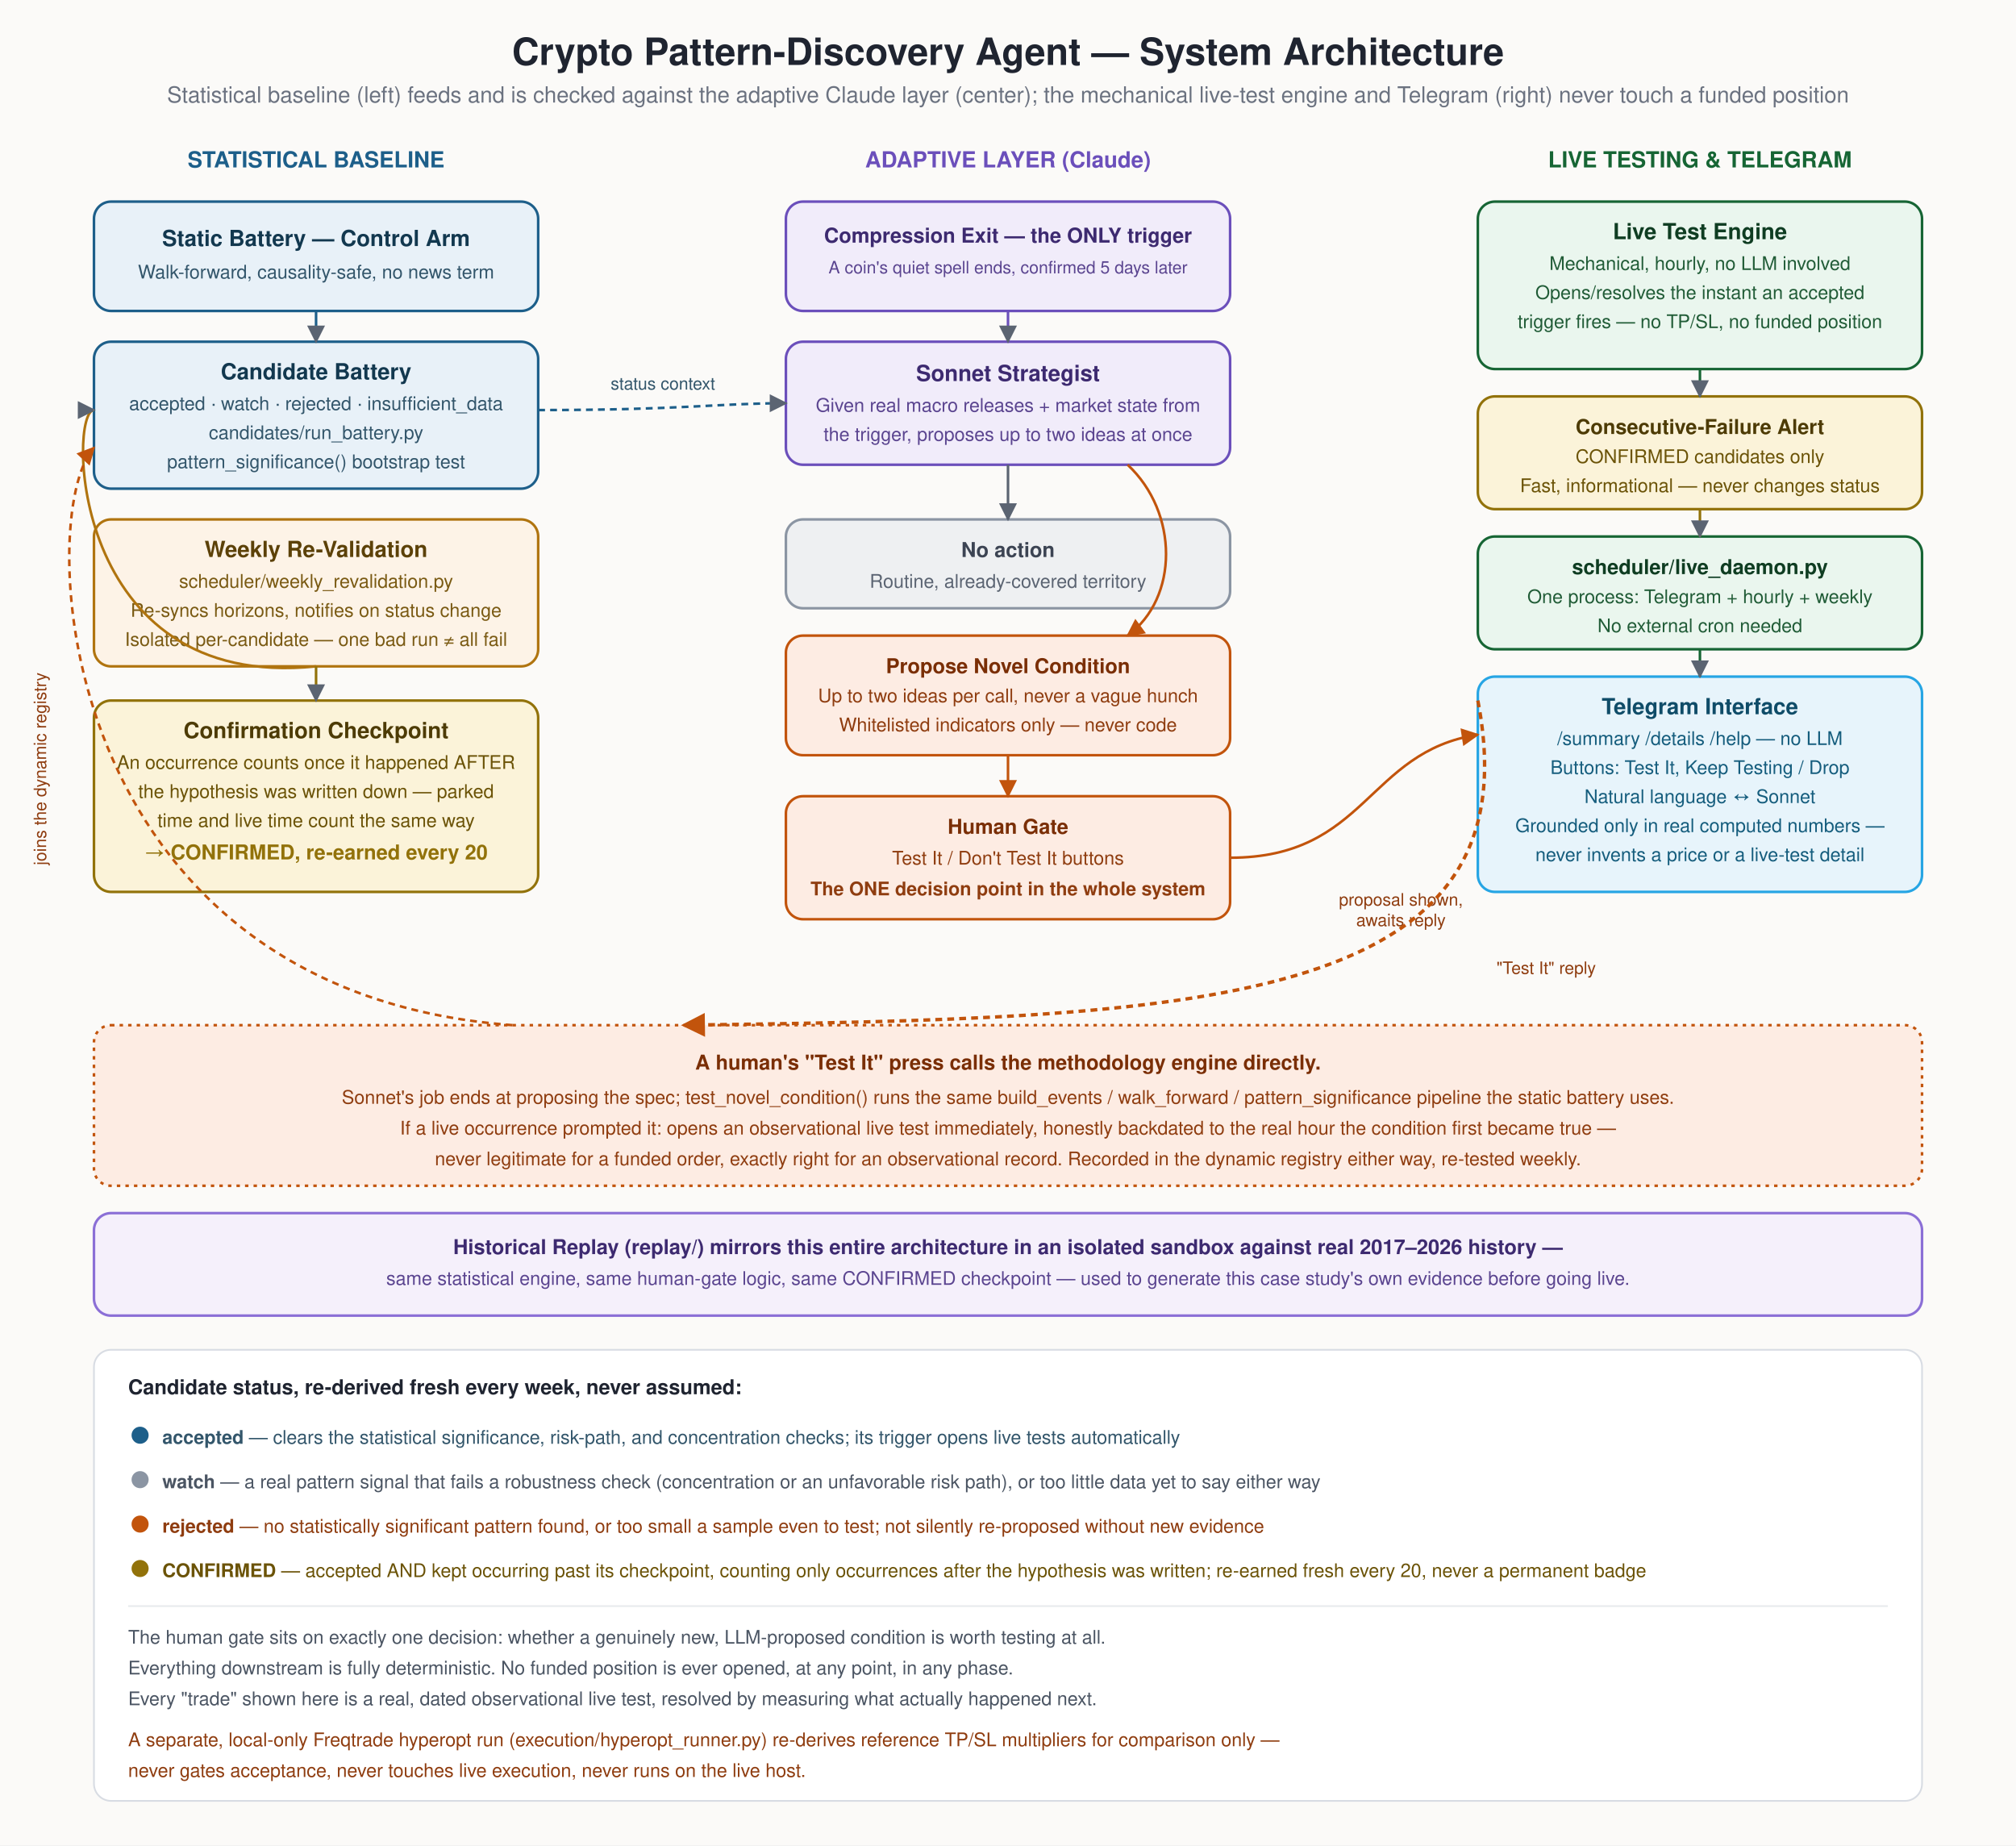
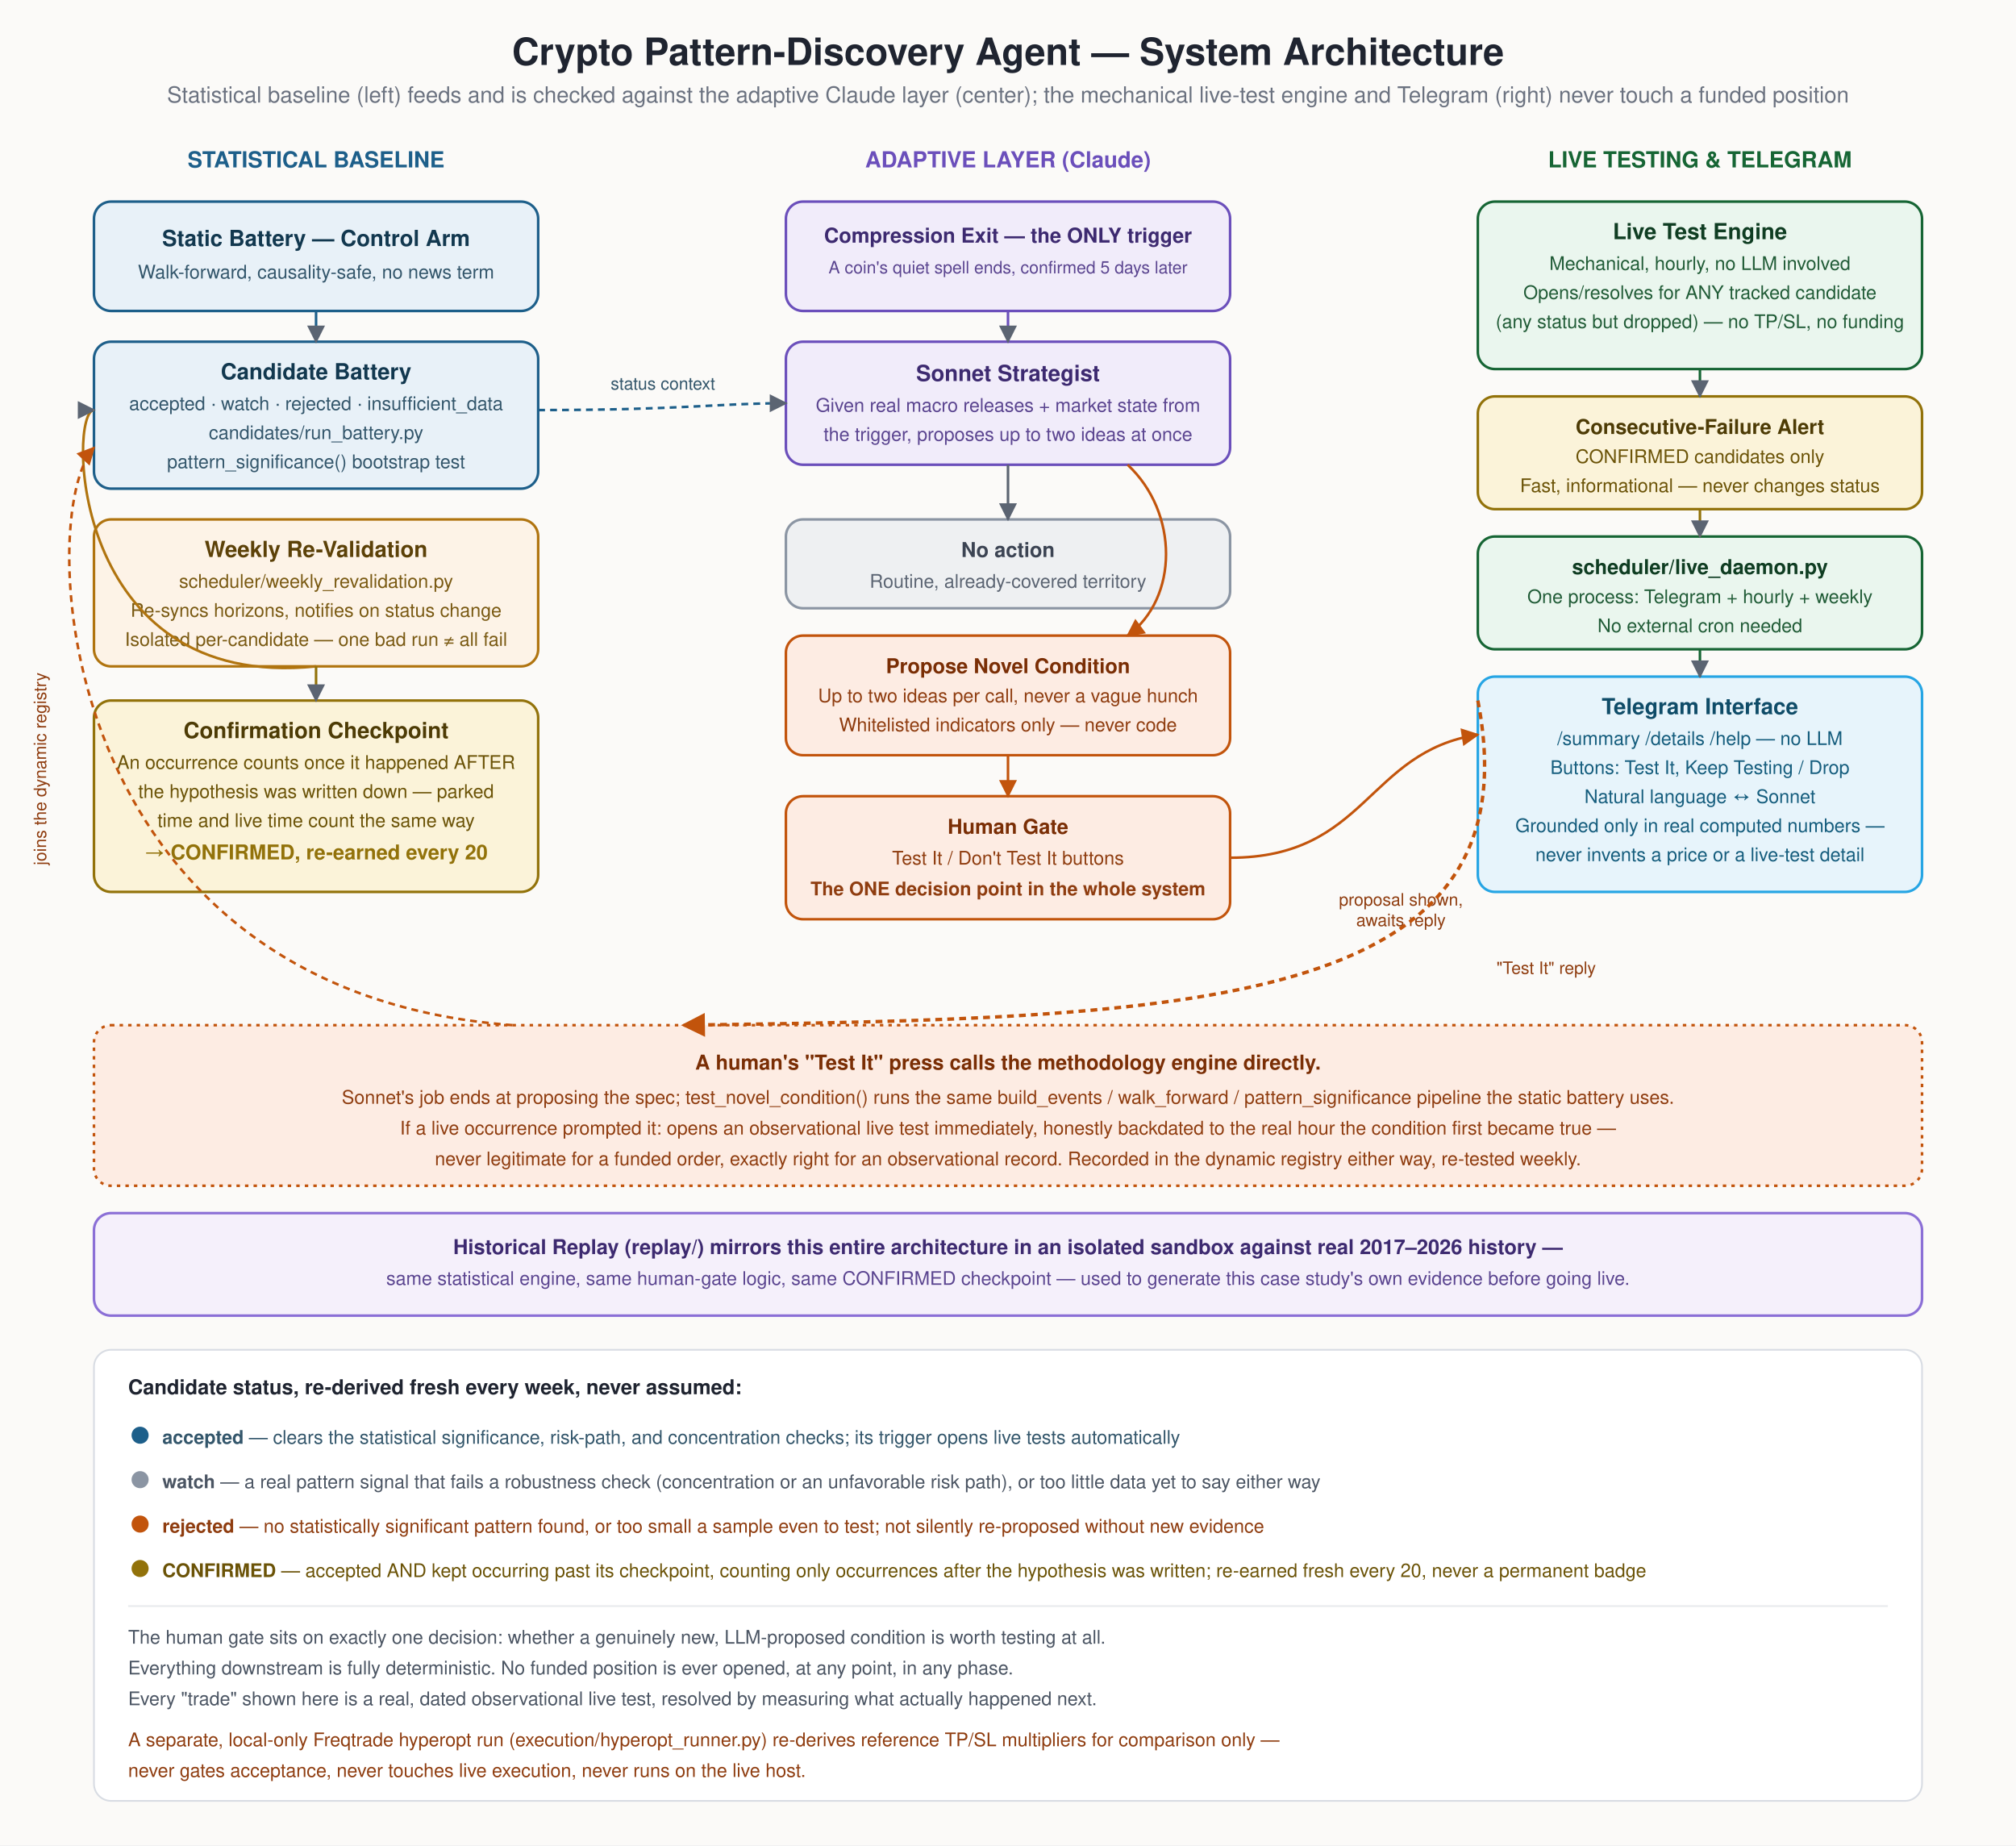
<svg xmlns="http://www.w3.org/2000/svg" viewBox="0 0 1180 1080" font-family="-apple-system, BlinkMacSystemFont, 'Segoe UI', Helvetica, Arial, sans-serif">
  <defs>
    <marker id="arrow" viewBox="0 0 10 10" refX="9" refY="5" markerWidth="7" markerHeight="7" orient="auto-start-reverse">
      <path d="M0,0 L10,5 L0,10 z" fill="#5b6472" />
    </marker>
    <marker id="arrowGate" viewBox="0 0 10 10" refX="9" refY="5" markerWidth="7" markerHeight="7" orient="auto-start-reverse">
      <path d="M0,0 L10,5 L0,10 z" fill="#c2540c" />
    </marker>
    <marker id="arrowGold" viewBox="0 0 10 10" refX="9" refY="5" markerWidth="7" markerHeight="7" orient="auto-start-reverse">
      <path d="M0,0 L10,5 L0,10 z" fill="#92720a" />
    </marker>
  </defs>
  <rect x="0" y="0" width="1180" height="1080" fill="#fbfaf8" />
  <text x="590" y="38" text-anchor="middle" font-size="22" font-weight="700" fill="#1f2430">Crypto Pattern-Discovery Agent — System Architecture</text>
  <text x="590" y="60" text-anchor="middle" font-size="13" fill="#6b7280">Statistical baseline (left) feeds and is checked against the adaptive Claude layer (center); the mechanical live-test engine and Telegram (right) never touch a funded position</text>
  <text x="185" y="98" text-anchor="middle" font-size="13" font-weight="700" fill="#1d5f8a">STATISTICAL BASELINE</text>
  <text x="590" y="98" text-anchor="middle" font-size="13" font-weight="700" fill="#6b4fbb">ADAPTIVE LAYER (Claude)</text>
  <text x="995" y="98" text-anchor="middle" font-size="13" font-weight="700" fill="#166534">LIVE TESTING &amp; TELEGRAM</text>
  <rect x="55" y="118" width="260" height="64" rx="10" fill="#e8f1f8" stroke="#1d5f8a" stroke-width="1.5" />
  <text x="185" y="144" text-anchor="middle" font-size="13" font-weight="600" fill="#12384f">Static Battery — Control Arm</text>
  <text x="185" y="163" text-anchor="middle" font-size="11" fill="#33566b">Walk-forward, causality-safe, no news term</text>
  <rect x="55" y="200" width="260" height="86" rx="10" fill="#e8f1f8" stroke="#1d5f8a" stroke-width="1.5" />
  <text x="185" y="222" text-anchor="middle" font-size="13" font-weight="600" fill="#12384f">Candidate Battery</text>
  <text x="185" y="240" text-anchor="middle" font-size="11" fill="#33566b">accepted · watch · rejected · insufficient_data</text>
  <text x="185" y="257" text-anchor="middle" font-size="11" fill="#33566b">candidates/run_battery.py</text>
  <text x="185" y="274" text-anchor="middle" font-size="11" fill="#33566b">pattern_significance() bootstrap test</text>
  <rect x="55" y="304" width="260" height="86" rx="10" fill="#fdf3e7" stroke="#b0740f" stroke-width="1.5" />
  <text x="185" y="326" text-anchor="middle" font-size="13" font-weight="600" fill="#5c4108">Weekly Re-Validation</text>
  <text x="185" y="344" text-anchor="middle" font-size="11" fill="#7a5a13">scheduler/weekly_revalidation.py</text>
  <text x="185" y="361" text-anchor="middle" font-size="11" fill="#7a5a13">Re-syncs horizons, notifies on status change</text>
  <text x="185" y="378" text-anchor="middle" font-size="11" fill="#7a5a13">Isolated per-candidate — one bad run ≠ all fail</text>
  <rect x="55" y="410" width="260" height="112" rx="10" fill="#fbf3d9" stroke="#92720a" stroke-width="1.5" />
  <text x="185" y="432" text-anchor="middle" font-size="13" font-weight="600" fill="#4d3b05">Confirmation Checkpoint</text>
  <text x="185" y="450" text-anchor="middle" font-size="11" fill="#6b5307">An occurrence counts once it happened AFTER</text>
  <text x="185" y="467" text-anchor="middle" font-size="11" fill="#6b5307">the hypothesis was written down — parked</text>
  <text x="185" y="484" text-anchor="middle" font-size="11" fill="#6b5307">time and live time count the same way</text>
  <text x="185" y="503" text-anchor="middle" font-size="12" font-weight="700" fill="#92720a">→ CONFIRMED, re-earned every 20</text>
  <path d="M185,390 C 40,405 40,240 55,240" fill="none" stroke="#b0740f" stroke-width="1.5" marker-end="url(#arrow)" />
  <line x1="185" y1="182" x2="185" y2="200" stroke="#1d5f8a" stroke-width="1.5" marker-end="url(#arrow)" />
  <line x1="185" y1="390" x2="185" y2="410" stroke="#92720a" stroke-width="1.5" marker-end="url(#arrow)" />
  <rect x="460" y="118" width="260" height="64" rx="10" fill="#f1ecfa" stroke="#6b4fbb" stroke-width="1.5" />
  <text x="590" y="142" text-anchor="middle" font-size="12" font-weight="600" fill="#3d2a70">Compression Exit — the ONLY trigger</text>
  <text x="590" y="160" text-anchor="middle" font-size="10" fill="#5b4590">A coin's quiet spell ends, confirmed 5 days later</text>
  <rect x="460" y="200" width="260" height="72" rx="10" fill="#f1ecfa" stroke="#6b4fbb" stroke-width="1.5" />
  <text x="590" y="223" text-anchor="middle" font-size="13" font-weight="600" fill="#3d2a70">Sonnet Strategist</text>
  <text x="590" y="241" text-anchor="middle" font-size="11" fill="#5b4590">Given real macro releases + market state from</text>
  <text x="590" y="258" text-anchor="middle" font-size="11" fill="#5b4590">the trigger, proposes up to two ideas at once</text>
  <line x1="590" y1="182" x2="590" y2="200" stroke="#6b4fbb" stroke-width="1.5" marker-end="url(#arrow)" />
  <path d="M315,240 C 400,240 420,236 460,236" fill="none" stroke="#1d5f8a" stroke-width="1.5" stroke-dasharray="4,3" marker-end="url(#arrow)" />
  <text x="388" y="228" text-anchor="middle" font-size="10" fill="#33566b">status context</text>
  <rect x="460" y="304" width="260" height="52" rx="10" fill="#eef0f2" stroke="#8b95a3" stroke-width="1.5" />
  <text x="590" y="326" text-anchor="middle" font-size="12" font-weight="600" fill="#3c4453">No action</text>
  <text x="590" y="344" text-anchor="middle" font-size="11" fill="#5b6472">Routine, already-covered territory</text>
  <rect x="460" y="372" width="260" height="70" rx="10" fill="#fdece3" stroke="#c2540c" stroke-width="1.5" />
  <text x="590" y="394" text-anchor="middle" font-size="12" font-weight="600" fill="#7a2e05">Propose Novel Condition</text>
  <text x="590" y="411" text-anchor="middle" font-size="11" fill="#8f3d10">Up to two ideas per call, never a vague hunch</text>
  <text x="590" y="428" text-anchor="middle" font-size="11" fill="#8f3d10">Whitelisted indicators only — never code</text>
  <rect x="460" y="466" width="260" height="72" rx="10" fill="#fdece3" stroke="#c2540c" stroke-width="1.5" />
  <text x="590" y="488" text-anchor="middle" font-size="12" font-weight="700" fill="#7a2e05">Human Gate</text>
  <text x="590" y="506" text-anchor="middle" font-size="11" fill="#8f3d10">Test It / Don't Test It buttons</text>
  <text x="590" y="524" text-anchor="middle" font-size="11" font-weight="600" fill="#8f3d10">The ONE decision point in the whole system</text>
  <path d="M590,272 C 590,288 590,296 590,304" fill="none" stroke="#5b6472" stroke-width="1.5" marker-end="url(#arrow)" />
  <path d="M660,272 C 690,300 690,350 660,372" fill="none" stroke="#c2540c" stroke-width="1.5" marker-end="url(#arrowGate)" />
  <line x1="590" y1="442" x2="590" y2="466" stroke="#c2540c" stroke-width="1.5" marker-end="url(#arrowGate)" />
  <rect x="865" y="118" width="260" height="98" rx="10" fill="#eaf6ee" stroke="#166534" stroke-width="1.5" />
  <text x="995" y="140" text-anchor="middle" font-size="13" font-weight="600" fill="#0f3d22">Live Test Engine</text>
  <text x="995" y="158" text-anchor="middle" font-size="11" fill="#215c37">Mechanical, hourly, no LLM involved</text>
-   <text x="995" y="175" text-anchor="middle" font-size="11" fill="#215c37">Opens/resolves the instant an accepted</text>
-   <text x="995" y="192" text-anchor="middle" font-size="11" fill="#215c37">trigger fires — no TP/SL, no funded position</text>
+   <text x="995" y="175" text-anchor="middle" font-size="11" fill="#215c37">Opens/resolves for ANY tracked candidate</text>
+   <text x="995" y="192" text-anchor="middle" font-size="11" fill="#215c37">(any status but dropped) — no TP/SL, no funding</text>
  <rect x="865" y="232" width="260" height="66" rx="10" fill="#fbf3d9" stroke="#92720a" stroke-width="1.5" />
  <text x="995" y="254" text-anchor="middle" font-size="12" font-weight="600" fill="#4d3b05">Consecutive-Failure Alert</text>
  <text x="995" y="271" text-anchor="middle" font-size="11" fill="#6b5307">CONFIRMED candidates only</text>
  <text x="995" y="288" text-anchor="middle" font-size="11" fill="#6b5307">Fast, informational — never changes status</text>
  <rect x="865" y="314" width="260" height="66" rx="10" fill="#eaf6ee" stroke="#166534" stroke-width="1.5" />
  <text x="995" y="336" text-anchor="middle" font-size="12" font-weight="600" fill="#0f3d22">scheduler/live_daemon.py</text>
  <text x="995" y="353" text-anchor="middle" font-size="11" fill="#215c37">One process: Telegram + hourly + weekly</text>
  <text x="995" y="370" text-anchor="middle" font-size="11" fill="#215c37">No external cron needed</text>
  <rect x="865" y="396" width="260" height="126" rx="10" fill="#e7f4fb" stroke="#26a5e4" stroke-width="1.5" />
  <text x="995" y="418" text-anchor="middle" font-size="13" font-weight="600" fill="#0f4c68">Telegram Interface</text>
  <text x="995" y="436" text-anchor="middle" font-size="11" fill="#155d7d">/summary /details /help — no LLM</text>
  <text x="995" y="453" text-anchor="middle" font-size="11" fill="#155d7d">Buttons: Test It, Keep Testing / Drop</text>
  <text x="995" y="470" text-anchor="middle" font-size="11" fill="#155d7d">Natural language ↔ Sonnet</text>
  <text x="995" y="487" text-anchor="middle" font-size="11" fill="#155d7d">Grounded only in real computed numbers —</text>
  <text x="995" y="504" text-anchor="middle" font-size="11" fill="#155d7d">never invents a price or a live-test detail</text>
  <line x1="995" y1="216" x2="995" y2="232" stroke="#166534" stroke-width="1.5" marker-end="url(#arrow)" />
  <line x1="995" y1="298" x2="995" y2="314" stroke="#92720a" stroke-width="1.5" marker-end="url(#arrow)" />
  <line x1="995" y1="380" x2="995" y2="396" stroke="#166534" stroke-width="1.5" marker-end="url(#arrow)" />
  <path d="M720,502 C 800,502 800,440 865,430" fill="none" stroke="#c2540c" stroke-width="1.5" marker-end="url(#arrowGate)" />
  <text x="820" y="530" text-anchor="middle" font-size="10" fill="#8f3d10">proposal shown,</text>
  <text x="820" y="542" text-anchor="middle" font-size="10" fill="#8f3d10">awaits reply</text>
  <rect x="55" y="600" width="1070" height="94" rx="10" fill="#fdece3" stroke="#c2540c" stroke-width="1.5" stroke-dasharray="2,3" />
  <text x="590" y="626" text-anchor="middle" font-size="12" font-weight="700" fill="#7a2e05">A human's "Test It" press calls the methodology engine directly.</text>
  <text x="590" y="646" text-anchor="middle" font-size="11" fill="#8f3d10">Sonnet's job ends at proposing the spec; test_novel_condition() runs the same build_events / walk_forward / pattern_significance pipeline the static battery uses.</text>
  <text x="590" y="664" text-anchor="middle" font-size="11" fill="#8f3d10">If a live occurrence prompted it: opens an observational live test immediately, honestly backdated to the real hour the condition first became true —</text>
  <text x="590" y="682" text-anchor="middle" font-size="11" fill="#8f3d10">never legitimate for a funded order, exactly right for an observational record. Recorded in the dynamic registry either way, re-tested weekly.</text>
  <path d="M865,410 C 900,590 700,596 400,600" fill="none" stroke="#c2540c" stroke-width="2" stroke-dasharray="4,3" marker-end="url(#arrowGate)" />
  <text x="905" y="570" text-anchor="middle" font-size="10" fill="#8f3d10">"Test It" reply</text>
  <path d="M300,600 C 30,580 20,300 55,262" fill="none" stroke="#c2540c" stroke-width="1.5" stroke-dasharray="4,3" marker-end="url(#arrowGate)" />
  <text x="27" y="450" text-anchor="middle" font-size="10" fill="#8f3d10" transform="rotate(-90 27 450)">joins the dynamic registry</text>
  <rect x="55" y="710" width="1070" height="60" rx="10" fill="#f5f0fb" stroke="#8b6fd6" stroke-width="1.5" />
  <text x="590" y="734" text-anchor="middle" font-size="12" font-weight="700" fill="#3d2a70">Historical Replay (replay/) mirrors this entire architecture in an isolated sandbox against real 2017–2026 history —</text>
  <text x="590" y="752" text-anchor="middle" font-size="11" fill="#5b4590">same statistical engine, same human-gate logic, same CONFIRMED checkpoint — used to generate this case study's own evidence before going live.</text>
  <rect x="55" y="790" width="1070" height="264" rx="10" fill="#ffffff" stroke="#d8dce3" stroke-width="1" />
  <text x="75" y="816" font-size="12" font-weight="700" fill="#1f2430">Candidate status, re-derived fresh every week, never assumed:</text>
  <circle cx="82" cy="840" r="5" fill="#1d5f8a" />
  <text x="95" y="845" font-size="11" fill="#33566b">
    <tspan font-weight="700">accepted</tspan> — clears the statistical significance, risk-path, and concentration checks; its trigger opens live tests automatically</text>
  <circle cx="82" cy="866" r="5" fill="#8b95a3" />
  <text x="95" y="871" font-size="11" fill="#4b5563">
    <tspan font-weight="700">watch</tspan> — a real pattern signal that fails a robustness check (concentration or an unfavorable risk path), or too little data yet to say either way</text>
  <circle cx="82" cy="892" r="5" fill="#c2540c" />
  <text x="95" y="897" font-size="11" fill="#8f3d10">
    <tspan font-weight="700">rejected</tspan> — no statistically significant pattern found, or too small a sample even to test; not silently re-proposed without new evidence</text>
  <circle cx="82" cy="918" r="5" fill="#92720a" />
  <text x="95" y="923" font-size="11" fill="#6b5307">
    <tspan font-weight="700">CONFIRMED</tspan> — accepted AND kept occurring past its checkpoint, counting only occurrences after the hypothesis was written; re-earned fresh every 20, never a permanent badge</text>
  <line x1="75" y1="940" x2="1105" y2="940" stroke="#e8eaed" stroke-width="1" />
  <text x="75" y="962" font-size="11" fill="#4b5563">The human gate sits on exactly one decision: whether a genuinely new, LLM-proposed condition is worth testing at all.</text>
  <text x="75" y="980" font-size="11" fill="#4b5563">Everything downstream is fully deterministic. No funded position is ever opened, at any point, in any phase.</text>
  <text x="75" y="998" font-size="11" fill="#4b5563">Every "trade" shown here is a real, dated observational live test, resolved by measuring what actually happened next.</text>
  <text x="75" y="1022" font-size="11" fill="#8f3d10">A separate, local-only Freqtrade hyperopt run (execution/hyperopt_runner.py) re-derives reference TP/SL multipliers for comparison only —</text>
  <text x="75" y="1040" font-size="11" fill="#8f3d10">never gates acceptance, never touches live execution, never runs on the live host.</text>
</svg>
